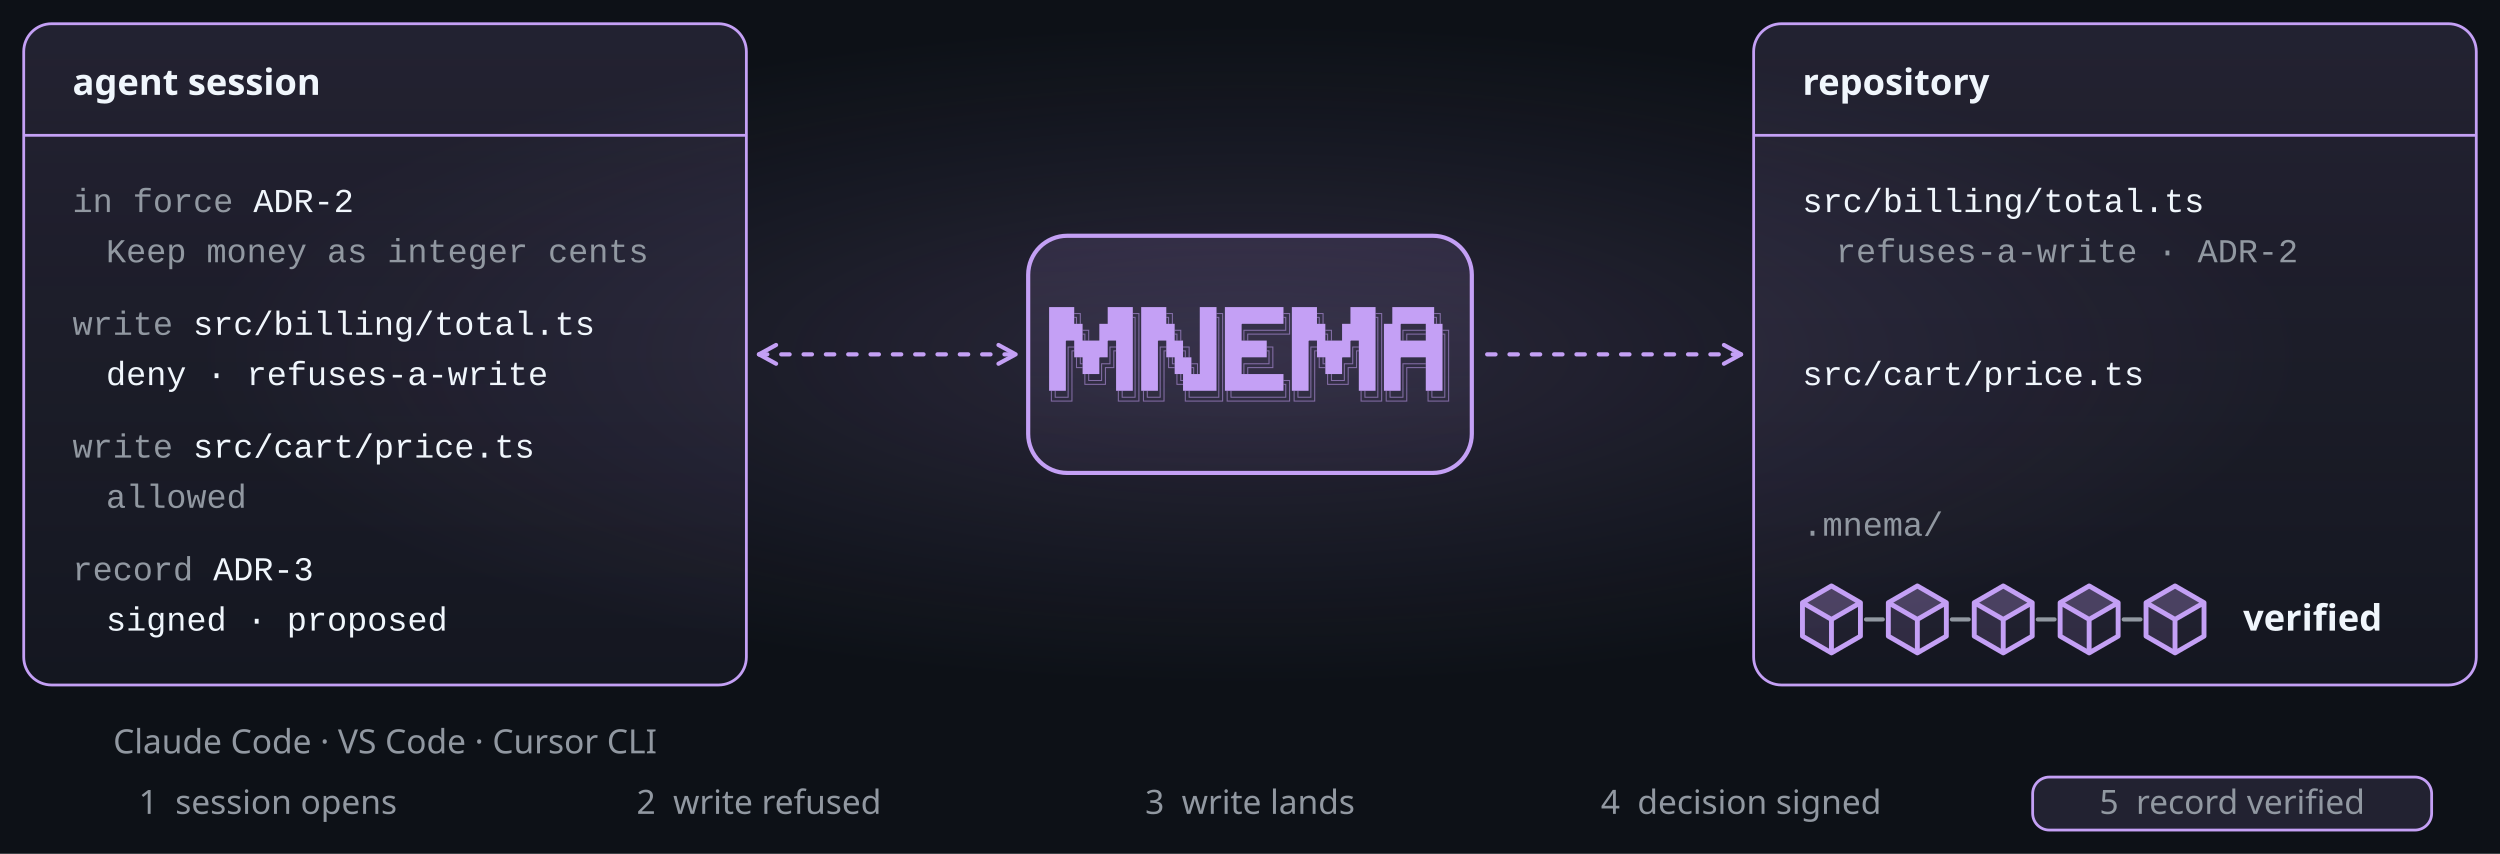
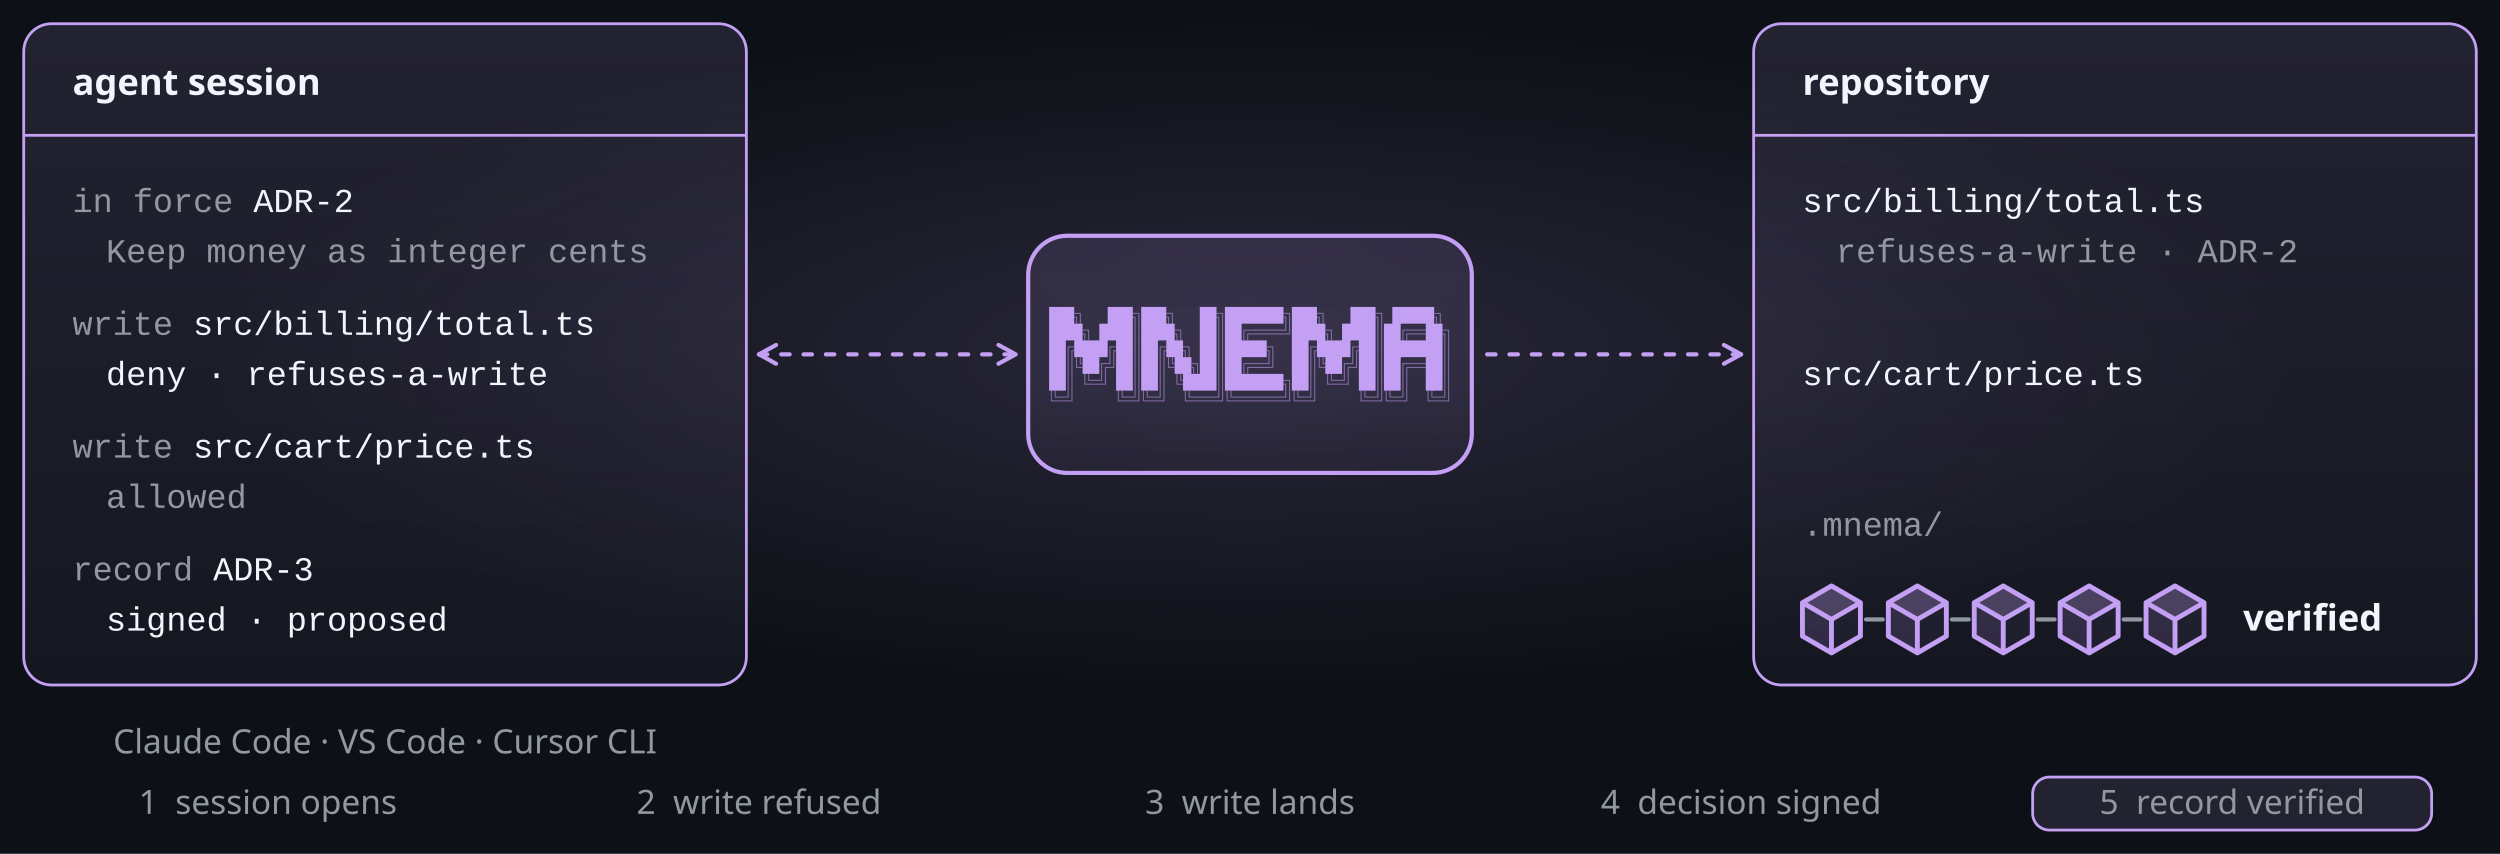
<svg xmlns="http://www.w3.org/2000/svg" width="896" height="306" viewBox="0 0 896 306" role="img" aria-label="How mnema fits: a session opens with the decisions in force, a write under a refusing rule is denied, a write elsewhere lands, a recorded decision is signed into the chain, and mnema verify checks it">
  <style>
.a{animation-duration:14s;animation-iteration-count:infinite;animation-timing-function:ease-in-out}
@keyframes k0{0%{opacity:0}8.57%{opacity:0}10.71%{opacity:1}92.86%{opacity:1}95%{opacity:0}100%{opacity:0}}
@keyframes k1{0%{opacity:0}8.57%{opacity:0}10.71%{opacity:1}92.86%{opacity:1}95%{opacity:0}100%{opacity:0}}
@keyframes k2{0%{opacity:0}8.57%{opacity:0}10.71%{opacity:1}92.86%{opacity:1}95%{opacity:0}100%{opacity:0}}
@keyframes k3{0%{opacity:0}20%{opacity:0}22.14%{opacity:1}92.86%{opacity:1}95%{opacity:0}100%{opacity:0}}
@keyframes k4{0%{opacity:0}20%{opacity:0}22.14%{opacity:1}92.86%{opacity:1}95%{opacity:0}100%{opacity:0}}
@keyframes k5{0%{opacity:0}35.71%{opacity:0}37.86%{opacity:1}92.86%{opacity:1}95%{opacity:0}100%{opacity:0}}
@keyframes k6{0%{opacity:0}42.86%{opacity:0}45%{opacity:1}92.86%{opacity:1}95%{opacity:0}100%{opacity:0}}
@keyframes k7{0%{opacity:0}42.86%{opacity:0}45%{opacity:1}92.86%{opacity:1}95%{opacity:0}100%{opacity:0}}
@keyframes k8{0%{opacity:0}55.71%{opacity:0}57.86%{opacity:1}92.86%{opacity:1}95%{opacity:0}100%{opacity:0}}
@keyframes k9{0%{opacity:0}64.29%{opacity:0}66.43%{opacity:1}92.86%{opacity:1}95%{opacity:0}100%{opacity:0}}
@keyframes k10{0%{opacity:0}64.29%{opacity:0}66.43%{opacity:1}92.86%{opacity:1}95%{opacity:0}100%{opacity:0}}
@keyframes k11{0%{opacity:0}72.86%{opacity:0}75%{opacity:1}92.86%{opacity:1}95%{opacity:0}100%{opacity:0}}
@keyframes k12{0%{opacity:0}55.71%{opacity:0}57.86%{opacity:1}60.71%{opacity:1}62.86%{opacity:0}100%{opacity:0}}
@keyframes k13{0%{opacity:0}35.71%{opacity:0}37.86%{opacity:1}92.86%{opacity:1}95%{opacity:0}100%{opacity:0}}
@keyframes k14{0%{opacity:0}78.57%{opacity:0}80.71%{opacity:1}92.86%{opacity:1}95%{opacity:0}100%{opacity:0}}
@keyframes k15{0%{opacity:0}35.71%{opacity:0}36.79%{opacity:1}40.36%{opacity:0}100%{opacity:0}}
@keyframes k16{0%{opacity:0}78.57%{opacity:0}79.64%{opacity:1}83.21%{opacity:0}100%{opacity:0}}
@keyframes k17{0%{opacity:0}79.64%{opacity:0}80.71%{opacity:1}84.29%{opacity:0}100%{opacity:0}}
@keyframes k18{0%{opacity:0}80.36%{opacity:0}81.43%{opacity:1}85%{opacity:0}100%{opacity:0}}
@keyframes k19{0%{opacity:0}81.07%{opacity:0}82.14%{opacity:1}85.71%{opacity:0}100%{opacity:0}}
@keyframes k20{0%{opacity:0}81.79%{opacity:0}82.86%{opacity:1}86.43%{opacity:0}100%{opacity:0}}
@keyframes k21{0%{opacity:0}82.5%{opacity:0}83.57%{opacity:1}87.14%{opacity:0}100%{opacity:0}}
@keyframes k22{0%{opacity:0}85.71%{opacity:0}87.86%{opacity:1}92.86%{opacity:1}95%{opacity:0}100%{opacity:0}}
@keyframes k23{0%{transform:translate(364px,127px)}2.86%{transform:translate(364px,127px)}8.57%{transform:translate(272px,127px)}9.29%{transform:translate(272px,127px)}10%{transform:translate(364px,127px)}100%{transform:translate(364px,127px)}}
@keyframes k24{0%{opacity:0}2.5%{opacity:0}3.57%{opacity:1}7.86%{opacity:1}8.93%{opacity:0}100%{opacity:0}}
@keyframes k25{0%{opacity:0}8.21%{opacity:0}9.29%{opacity:1}12.86%{opacity:0}100%{opacity:0}}
@keyframes k26{0%{transform:translate(272px,127px)}20%{transform:translate(272px,127px)}25.71%{transform:translate(364px,127px)}26.43%{transform:translate(364px,127px)}27.14%{transform:translate(272px,127px)}100%{transform:translate(272px,127px)}}
@keyframes k27{0%{opacity:0}19.64%{opacity:0}20.71%{opacity:1}25%{opacity:1}26.07%{opacity:0}100%{opacity:0}}
@keyframes k28{0%{opacity:0}25.71%{opacity:0}26.79%{opacity:1}31.07%{opacity:0}100%{opacity:0}}
@keyframes k29{0%{transform:translate(364px,127px)}30%{transform:translate(364px,127px)}35.71%{transform:translate(272px,127px)}36.43%{transform:translate(272px,127px)}37.14%{transform:translate(364px,127px)}100%{transform:translate(364px,127px)}}
@keyframes k30{0%{opacity:0}29.64%{opacity:0}30.71%{opacity:1}35%{opacity:1}36.07%{opacity:0}100%{opacity:0}}
@keyframes k31{0%{opacity:0}35.36%{opacity:0}36.43%{opacity:1}40%{opacity:0}100%{opacity:0}}
@keyframes k32{0%{transform:translate(532px,127px)}30%{transform:translate(532px,127px)}35.71%{transform:translate(624px,127px)}36.43%{transform:translate(624px,127px)}37.14%{transform:translate(532px,127px)}100%{transform:translate(532px,127px)}}
@keyframes k33{0%{opacity:0}29.64%{opacity:0}30.71%{opacity:1}35%{opacity:1}36.07%{opacity:0}100%{opacity:0}}
@keyframes k34{0%{opacity:0}35.36%{opacity:0}36.43%{opacity:1}40%{opacity:0}100%{opacity:0}}
@keyframes k35{0%{transform:translate(272px,127px)}42.86%{transform:translate(272px,127px)}48.21%{transform:translate(364px,127px)}48.93%{transform:translate(364px,127px)}49.64%{transform:translate(272px,127px)}100%{transform:translate(272px,127px)}}
@keyframes k36{0%{opacity:0}42.5%{opacity:0}43.57%{opacity:1}47.5%{opacity:1}48.57%{opacity:0}100%{opacity:0}}
@keyframes k37{0%{opacity:0}48.21%{opacity:0}49.29%{opacity:1}53.57%{opacity:0}100%{opacity:0}}
@keyframes k38{0%{transform:translate(532px,127px)}50%{transform:translate(532px,127px)}55.71%{transform:translate(624px,127px)}56.43%{transform:translate(624px,127px)}57.14%{transform:translate(532px,127px)}100%{transform:translate(532px,127px)}}
@keyframes k39{0%{opacity:0}49.64%{opacity:0}50.71%{opacity:1}55%{opacity:1}56.07%{opacity:0}100%{opacity:0}}
@keyframes k40{0%{opacity:0}55.36%{opacity:0}56.43%{opacity:1}60%{opacity:0}100%{opacity:0}}
@keyframes k41{0%{transform:translate(272px,127px)}64.29%{transform:translate(272px,127px)}70%{transform:translate(364px,127px)}70.71%{transform:translate(364px,127px)}71.43%{transform:translate(272px,127px)}100%{transform:translate(272px,127px)}}
@keyframes k42{0%{opacity:0}63.93%{opacity:0}65%{opacity:1}69.29%{opacity:1}70.36%{opacity:0}100%{opacity:0}}
@keyframes k43{0%{opacity:0}70%{opacity:0}71.07%{opacity:1}75.36%{opacity:0}100%{opacity:0}}
@keyframes k44{0%{transform:translate(532px,127px)}72.86%{transform:translate(532px,127px)}78.57%{transform:translate(624px,127px)}79.29%{transform:translate(624px,127px)}80%{transform:translate(532px,127px)}100%{transform:translate(532px,127px)}}
@keyframes k45{0%{opacity:0}72.5%{opacity:0}73.57%{opacity:1}77.86%{opacity:1}78.93%{opacity:0}100%{opacity:0}}
@keyframes k46{0%{opacity:0}78.21%{opacity:0}79.29%{opacity:1}82.86%{opacity:0}100%{opacity:0}}
@keyframes k47{0%{opacity:0}1.43%{opacity:0}3.57%{opacity:1}16.43%{opacity:1}18.57%{opacity:0}100%{opacity:0}}
@keyframes k48{0%{opacity:0}19.29%{opacity:0}21.43%{opacity:1}39.29%{opacity:1}41.43%{opacity:0}100%{opacity:0}}
@keyframes k49{0%{opacity:0}42.14%{opacity:0}44.29%{opacity:1}60.71%{opacity:1}62.86%{opacity:0}100%{opacity:0}}
@keyframes k50{0%{opacity:0}63.57%{opacity:0}65.71%{opacity:1}80%{opacity:1}82.14%{opacity:0}100%{opacity:0}}
@keyframes k51{0%{opacity:0}82.86%{opacity:0}85%{opacity:1}92.86%{opacity:1}95%{opacity:0}100%{opacity:0}}
@media (prefers-reduced-motion: reduce){.a{animation:none!important}}
</style>
  <defs>
    <radialGradient id="glow" cx="0.5" cy="0.5" r="0.5">
      <stop offset="0" stop-color="#c4a0f5" stop-opacity="0.16" />
      <stop offset="0.6" stop-color="#c4a0f5" stop-opacity="0.06" />
      <stop offset="1" stop-color="#c4a0f5" stop-opacity="0" />
    </radialGradient>
    <linearGradient id="tint" x1="0" y1="0" x2="0" y2="1">
      <stop offset="0" stop-color="#c4a0f5" stop-opacity="0.12" />
      <stop offset="1" stop-color="#c4a0f5" stop-opacity="0.04" />
    </linearGradient>
  </defs>
  <rect width="896" height="306" fill="#0d1117" />
  <ellipse cx="448" cy="127" rx="380" ry="119" fill="url(#glow)" />
  <rect x="8.5" y="8.5" width="259" height="237" rx="10" fill="url(#tint)" stroke="#c4a0f5" />
  <text x="26" y="34" font-family="-apple-system,BlinkMacSystemFont,'Segoe UI','Noto Sans',Helvetica,Arial,sans-serif" font-size="13" font-weight="600" fill="#f0f6fc">agent session</text>
  <path d="M8.5 48.5H267.5" stroke="#c4a0f5" />
  <rect x="628.5" y="8.5" width="259" height="237" rx="10" fill="url(#tint)" stroke="#c4a0f5" />
  <text x="646" y="34" font-family="-apple-system,BlinkMacSystemFont,'Segoe UI','Noto Sans',Helvetica,Arial,sans-serif" font-size="13" font-weight="600" fill="#f0f6fc">repository</text>
  <path d="M628.5 48.5H887.5" stroke="#c4a0f5" />
  <text x="138" y="270" font-family="-apple-system,BlinkMacSystemFont,'Segoe UI','Noto Sans',Helvetica,Arial,sans-serif" font-size="12" fill="#9198a1" text-anchor="middle">Claude Code · VS Code · Cursor CLI</text>
  <rect x="368.5" y="84.5" width="159" height="85" rx="14" fill="url(#tint)" stroke="#c4a0f5" stroke-width="1.5" />
-   <g transform="translate(376 110.06) scale(0.25)">
+   <g transform="translate(376 110) scale(0.25)">
    <path data-of="blocks" fill="#c4a0f5" d="M0 0h12.5v24.5h-12.5zM12 0h12.5v24.5h-12.5zM24 0h12v24.5h-12zM84 0h12.5v24.5h-12.5zM96 0h12.5v24.5h-12.5zM108 0h12v24.5h-12zM132 0h12.5v24.5h-12.5zM144 0h12.5v24.5h-12.5zM156 0h12v24.5h-12zM216 0h12.5v24.5h-12.5zM228 0h12v24.5h-12zM252 0h12.5v24.5h-12.5zM264 0h12.5v24.5h-12.5zM276 0h12.5v24h-12.5zM288 0h12.5v24h-12.5zM300 0h12.5v24h-12.5zM312 0h12.5v24h-12.5zM324 0h12v24h-12zM348 0h12.5v24.5h-12.5zM360 0h12.5v24.5h-12.5zM372 0h12v24.5h-12zM432 0h12.5v24.5h-12.5zM444 0h12.5v24.5h-12.5zM456 0h12v24.5h-12zM492 0h12.5v24.5h-12.5zM504 0h12.5v24h-12.5zM516 0h12.5v24h-12.5zM528 0h12.5v24h-12.5zM540 0h12v24.5h-12zM0 24h12.5v24.5h-12.5zM12 24h12.5v24.5h-12.5zM24 24h12.5v24h-12.5zM36 24h12v24.5h-12zM72 24h12.5v24.5h-12.5zM84 24h12.5v24h-12.5zM96 24h12.5v24.5h-12.5zM108 24h12v24.5h-12zM132 24h12.5v24.5h-12.5zM144 24h12.5v24.5h-12.5zM156 24h12.5v24h-12.5zM168 24h12v24.5h-12zM216 24h12.5v24.5h-12.5zM228 24h12v24.5h-12zM252 24h12.5v24.5h-12.5zM264 24h12v24.5h-12zM348 24h12.5v24.5h-12.5zM360 24h12.5v24.5h-12.5zM372 24h12.5v24h-12.5zM384 24h12v24.5h-12zM420 24h12.5v24.5h-12.5zM432 24h12.5v24h-12.5zM444 24h12.5v24.5h-12.5zM456 24h12v24.5h-12zM480 24h12.5v24.5h-12.5zM492 24h12v24.5h-12zM540 24h12.5v24.5h-12.5zM552 24h12v24.5h-12zM0 48h12.5v24.5h-12.5zM12 48h12v24.5h-12zM36 48h12.5v24h-12.5zM48 48h12.5v24.5h-12.5zM60 48h12.5v24.5h-12.5zM72 48h12v24h-12zM96 48h12.5v24.5h-12.5zM108 48h12v24.5h-12zM132 48h12.5v24.5h-12.5zM144 48h12v24.5h-12zM168 48h12.5v24h-12.5zM180 48h12v24.5h-12zM216 48h12.5v24.5h-12.5zM228 48h12v24.5h-12zM252 48h12.5v24.5h-12.5zM264 48h12.5v24.5h-12.5zM276 48h12.5v24h-12.5zM288 48h12.5v24h-12.5zM300 48h12v24h-12zM348 48h12.5v24.5h-12.5zM360 48h12v24.5h-12zM384 48h12.5v24h-12.5zM396 48h12.5v24.5h-12.5zM408 48h12.5v24.5h-12.5zM420 48h12v24h-12zM444 48h12.5v24.5h-12.5zM456 48h12v24.5h-12zM480 48h12.5v24.5h-12.5zM492 48h12.5v24.5h-12.5zM504 48h12.5v24h-12.5zM516 48h12.5v24h-12.5zM528 48h12.5v24h-12.5zM540 48h12.5v24.5h-12.5zM552 48h12v24.5h-12zM0 72h12.5v24.5h-12.5zM12 72h12v24.5h-12zM48 72h12.5v24h-12.5zM60 72h12v24h-12zM96 72h12.5v24.5h-12.5zM108 72h12v24.5h-12zM132 72h12.5v24.5h-12.5zM144 72h12v24.5h-12zM180 72h12.5v24h-12.5zM192 72h12v24.5h-12zM216 72h12.5v24.5h-12.5zM228 72h12v24.5h-12zM252 72h12.5v24.5h-12.5zM264 72h12v24.5h-12zM348 72h12.5v24.5h-12.5zM360 72h12v24.5h-12zM396 72h12.5v24h-12.5zM408 72h12v24h-12zM444 72h12.5v24.5h-12.5zM456 72h12v24.5h-12zM480 72h12.5v24.5h-12.5zM492 72h12v24.5h-12zM540 72h12.5v24.5h-12.5zM552 72h12v24.5h-12zM0 96h12.5v24h-12.5zM12 96h12v24h-12zM96 96h12.5v24h-12.5zM108 96h12v24h-12zM132 96h12.5v24h-12.5zM144 96h12v24h-12zM192 96h12.5v24h-12.5zM204 96h12.5v24h-12.5zM216 96h12.5v24h-12.5zM228 96h12v24h-12zM252 96h12.5v24h-12.5zM264 96h12.5v24h-12.5zM276 96h12.5v24h-12.5zM288 96h12.5v24h-12.5zM300 96h12.5v24h-12.5zM312 96h12.5v24h-12.5zM324 96h12v24h-12zM348 96h12.5v24h-12.5zM360 96h12v24h-12zM444 96h12.5v24h-12.5zM456 96h12v24h-12zM480 96h12.5v24h-12.5zM492 96h12v24h-12zM540 96h12.5v24h-12.5zM552 96h12v24h-12z" />
    <path data-of="lines" fill="none" stroke="#c4a0f5" stroke-opacity="0.55" stroke-width="1.5" stroke-linejoin="miter" d="M36 9.25L44.75 9.25L44.75 24M36 14.75L39.25 14.75L39.25 24M120 9.25L128.75 9.25L128.75 24M120 14.75L123.25 14.75L123.25 24M168 9.25L176.75 9.25L176.75 24M168 14.75L171.25 14.75L171.25 24M240 9.25L248.75 9.25L248.75 24M240 14.75L243.25 14.75L243.25 24M336 9.25L344.75 9.25L344.75 24M336 14.75L339.25 14.75L339.25 24M384 9.25L392.75 9.25L392.75 24M384 14.75L387.25 14.75L387.25 24M468 9.25L476.75 9.25L476.75 24M468 14.75L471.25 14.75L471.25 24M552 9.25L560.75 9.25L560.75 24M552 14.75L555.25 14.75L555.25 24M48 33.25L56.75 33.25L56.75 48M48 38.75L51.25 38.75L51.25 48M123.25 24L123.25 48M128.75 24L128.75 48M180 33.25L188.75 33.25L188.75 48M180 38.75L183.25 38.75L183.25 48M243.25 24L243.25 48M248.75 24L248.75 48M288 33.25L279.25 33.25L279.25 48M288 38.75L284.75 38.75L284.75 48M288 33.25L300 33.25M288 38.75L300 38.75M300 33.25L312 33.25M300 38.75L312 38.75M312 33.25L324 33.25M312 38.75L324 38.75M324 33.25L336 33.25M324 38.75L336 38.75M344.75 24L344.75 38.75L336 38.75M339.25 24L339.25 33.25L336 33.25M396 33.25L404.75 33.25L404.75 48M396 38.75L399.25 38.75L399.25 48M471.25 24L471.25 48M476.75 24L476.75 48M516 33.25L507.25 33.25L507.25 48M516 38.75L512.75 38.75L512.75 48M516 33.25L528 33.25M516 38.75L528 38.75M528 33.25L540 33.25M528 38.75L540 38.75M564 33.25L572.75 33.25L572.75 48M564 38.75L567.25 38.75L567.25 48M36 57.25L27.25 57.25L27.25 72M36 62.75L32.75 62.75L32.75 72M96 57.25L87.25 57.25L87.25 72M96 62.75L92.75 62.75L92.75 72M123.25 48L123.25 72M128.75 48L128.75 72M168 57.25L159.25 57.25L159.25 72M168 62.75L164.75 62.75L164.75 72M192 57.25L200.75 57.25L200.75 72M192 62.75L195.25 62.75L195.25 72M243.25 48L243.25 72M248.75 48L248.75 72M312 57.25L320.75 57.25L320.75 72M312 62.75L315.25 62.75L315.25 72M384 57.25L375.25 57.25L375.25 72M384 62.75L380.75 62.75L380.75 72M444 57.25L435.25 57.25L435.25 72M444 62.75L440.75 62.75L440.75 72M471.25 48L471.25 72M476.75 48L476.75 72M567.25 48L567.25 72M572.75 48L572.75 72M27.25 72L27.25 96M32.75 72L32.75 96M39.25 72L39.25 86.75L48 86.75M44.75 72L44.75 81.25L48 81.25M84 81.25L75.25 81.25L75.25 96M84 86.75L80.75 86.75L80.75 96M92.75 72L92.75 86.75L84 86.75M87.25 72L87.25 81.25L84 81.25M123.25 72L123.25 96M128.75 72L128.75 96M159.25 72L159.25 96M164.75 72L164.75 96M171.25 72L171.25 86.75L180 86.75M176.75 72L176.75 81.25L180 81.25M204 81.25L212.75 81.25L212.75 96M204 86.75L207.25 86.75L207.25 96M243.25 72L243.25 96M248.75 72L248.75 96M288 81.25L279.25 81.25L279.25 96M288 86.75L284.75 86.75L284.75 96M288 81.25L300 81.25M288 86.75L300 86.75M300 81.25L312 81.25M300 86.75L312 86.75M320.75 72L320.75 86.75L312 86.75M315.25 72L315.25 81.25L312 81.25M375.25 72L375.25 96M380.75 72L380.75 96M387.25 72L387.25 86.75L396 86.75M392.75 72L392.75 81.25L396 81.25M432 81.25L423.25 81.25L423.25 96M432 86.75L428.75 86.75L428.75 96M440.75 72L440.75 86.75L432 86.75M435.25 72L435.25 81.25L432 81.25M471.25 72L471.25 96M476.75 72L476.75 96M516 81.25L507.25 81.25L507.25 96M516 86.75L512.75 86.75L512.75 96M516 81.25L528 81.25M516 86.75L528 86.75M528 81.25L540 81.25M528 86.75L540 86.75M567.25 72L567.25 96M572.75 72L572.75 96M27.25 96L27.25 120M32.75 96L32.75 120M51.25 96L51.25 110.75L60 110.75M56.75 96L56.75 105.25L60 105.25M60 105.25L72 105.25M60 110.75L72 110.75M80.75 96L80.75 110.75L72 110.75M75.25 96L75.25 105.25L72 105.25M123.25 96L123.25 120M128.75 96L128.75 120M159.25 96L159.25 120M164.75 96L164.75 120M183.25 96L183.25 110.75L192 110.75M188.75 96L188.75 105.25L192 105.25M243.25 96L243.25 120M248.75 96L248.75 120M336 105.25L344.75 105.25L344.75 120M336 110.75L339.25 110.75L339.25 120M375.25 96L375.25 120M380.75 96L380.75 120M399.25 96L399.25 110.75L408 110.75M404.75 96L404.75 105.25L408 105.25M408 105.25L420 105.25M408 110.75L420 110.75M428.75 96L428.75 110.75L420 110.75M423.25 96L423.25 105.25L420 105.25M471.25 96L471.25 120M476.75 96L476.75 120M507.25 96L507.25 120M512.75 96L512.75 120M567.25 96L567.25 120M572.75 96L572.75 120M3.25 120L3.25 134.75L12 134.75M8.75 120L8.75 129.25L12 129.25M12 129.25L24 129.25M12 134.75L24 134.75M32.75 120L32.75 134.75L24 134.75M27.25 120L27.25 129.25L24 129.25M99.25 120L99.25 134.75L108 134.75M104.75 120L104.75 129.25L108 129.25M108 129.25L120 129.25M108 134.75L120 134.75M128.75 120L128.75 134.75L120 134.75M123.25 120L123.25 129.25L120 129.25M135.25 120L135.25 134.75L144 134.75M140.75 120L140.75 129.25L144 129.25M144 129.25L156 129.25M144 134.75L156 134.75M164.75 120L164.75 134.75L156 134.75M159.25 120L159.25 129.25L156 129.25M195.25 120L195.25 134.75L204 134.75M200.75 120L200.75 129.25L204 129.25M204 129.25L216 129.25M204 134.75L216 134.75M216 129.25L228 129.25M216 134.75L228 134.75M228 129.25L240 129.25M228 134.75L240 134.75M248.75 120L248.75 134.75L240 134.75M243.25 120L243.25 129.25L240 129.25M255.25 120L255.25 134.75L264 134.75M260.75 120L260.75 129.25L264 129.25M264 129.25L276 129.25M264 134.75L276 134.75M276 129.25L288 129.25M276 134.75L288 134.75M288 129.25L300 129.25M288 134.75L300 134.75M300 129.25L312 129.25M300 134.75L312 134.75M312 129.25L324 129.25M312 134.75L324 134.75M324 129.25L336 129.25M324 134.75L336 134.75M344.75 120L344.75 134.75L336 134.75M339.25 120L339.25 129.25L336 129.25M351.25 120L351.25 134.75L360 134.75M356.75 120L356.75 129.25L360 129.25M360 129.25L372 129.25M360 134.75L372 134.75M380.75 120L380.75 134.75L372 134.75M375.25 120L375.25 129.25L372 129.25M447.25 120L447.25 134.75L456 134.75M452.75 120L452.75 129.25L456 129.25M456 129.25L468 129.25M456 134.75L468 134.75M476.75 120L476.75 134.75L468 134.75M471.25 120L471.25 129.25L468 129.25M483.25 120L483.25 134.75L492 134.75M488.75 120L488.75 129.25L492 129.25M492 129.25L504 129.25M492 134.75L504 134.75M512.75 120L512.75 134.75L504 134.75M507.25 120L507.25 129.25L504 129.25M543.25 120L543.25 134.75L552 134.75M548.75 120L548.75 129.25L552 129.25M552 129.25L564 129.25M552 134.75L564 134.75M572.75 120L572.75 134.75L564 134.75M567.25 120L567.25 129.25L564 129.25" />
  </g>
  <path d="M272 127L364 127" fill="none" stroke="#c4a0f5" stroke-dasharray="3 5" stroke-linecap="round" stroke-width="1.5" />
  <path d="M357.86 123.64L364 127L357.86 130.36M278.14 130.36L272 127L278.14 123.64" fill="none" stroke="#c4a0f5" stroke-width="1.5" stroke-linecap="round" stroke-linejoin="round" />
  <path d="M624 127L532 127" fill="none" stroke="#c4a0f5" stroke-dasharray="3 5" stroke-linecap="round" stroke-width="1.5" />
  <path d="M617.86 123.64L624 127L617.86 130.36" fill="none" stroke="#c4a0f5" stroke-width="1.5" stroke-linecap="round" stroke-linejoin="round" />
  <text class="a" style="animation-name:k0" x="26" y="76" font-family="ui-monospace,SFMono-Regular,'SF Mono',Menlo,Consolas,'Liberation Mono',monospace" font-size="12" fill="#9198a1">in force</text>
  <text class="a" style="animation-name:k1" x="90.8" y="76" font-family="ui-monospace,SFMono-Regular,'SF Mono',Menlo,Consolas,'Liberation Mono',monospace" font-size="12" fill="#f0f6fc">ADR-2</text>
  <text class="a" style="animation-name:k2" x="38" y="94" font-family="ui-monospace,SFMono-Regular,'SF Mono',Menlo,Consolas,'Liberation Mono',monospace" font-size="12" fill="#9198a1">Keep money as integer cents</text>
  <text class="a" style="animation-name:k3" x="26" y="120" font-family="ui-monospace,SFMono-Regular,'SF Mono',Menlo,Consolas,'Liberation Mono',monospace" font-size="12" fill="#9198a1">write</text>
  <text class="a" style="animation-name:k4" x="69.2" y="120" font-family="ui-monospace,SFMono-Regular,'SF Mono',Menlo,Consolas,'Liberation Mono',monospace" font-size="12" fill="#f0f6fc">src/billing/total.ts</text>
  <text class="a" style="animation-name:k5" x="38" y="138" font-family="ui-monospace,SFMono-Regular,'SF Mono',Menlo,Consolas,'Liberation Mono',monospace" font-size="12" fill="#f0f6fc">deny · refuses-a-write</text>
  <text class="a" style="animation-name:k6" x="26" y="164" font-family="ui-monospace,SFMono-Regular,'SF Mono',Menlo,Consolas,'Liberation Mono',monospace" font-size="12" fill="#9198a1">write</text>
  <text class="a" style="animation-name:k7" x="69.2" y="164" font-family="ui-monospace,SFMono-Regular,'SF Mono',Menlo,Consolas,'Liberation Mono',monospace" font-size="12" fill="#f0f6fc">src/cart/price.ts</text>
  <text class="a" style="animation-name:k8" x="38" y="182" font-family="ui-monospace,SFMono-Regular,'SF Mono',Menlo,Consolas,'Liberation Mono',monospace" font-size="12" fill="#9198a1">allowed</text>
  <text class="a" style="animation-name:k9" x="26" y="208" font-family="ui-monospace,SFMono-Regular,'SF Mono',Menlo,Consolas,'Liberation Mono',monospace" font-size="12" fill="#9198a1">record</text>
  <text class="a" style="animation-name:k10" x="76.4" y="208" font-family="ui-monospace,SFMono-Regular,'SF Mono',Menlo,Consolas,'Liberation Mono',monospace" font-size="12" fill="#f0f6fc">ADR-3</text>
  <text class="a" style="animation-name:k11" x="38" y="226" font-family="ui-monospace,SFMono-Regular,'SF Mono',Menlo,Consolas,'Liberation Mono',monospace" font-size="12" fill="#f0f6fc">signed · proposed</text>
  <text x="646" y="76" font-family="ui-monospace,SFMono-Regular,'SF Mono',Menlo,Consolas,'Liberation Mono',monospace" font-size="12" fill="#f0f6fc">src/billing/total.ts</text>
  <text x="658" y="94" font-family="ui-monospace,SFMono-Regular,'SF Mono',Menlo,Consolas,'Liberation Mono',monospace" font-size="12" fill="#9198a1">refuses-a-write · ADR-2</text>
  <rect class="a" style="animation-name:k12" opacity="0" x="638.5" y="122.5" width="239" height="23" rx="6" fill="#c4a0f5" fill-opacity="0.16" stroke="#c4a0f5" />
  <text x="646" y="138" font-family="ui-monospace,SFMono-Regular,'SF Mono',Menlo,Consolas,'Liberation Mono',monospace" font-size="12" fill="#f0f6fc">src/cart/price.ts</text>
  <text x="646" y="192" font-family="ui-monospace,SFMono-Regular,'SF Mono',Menlo,Consolas,'Liberation Mono',monospace" font-size="12" fill="#9198a1">.mnema/</text>
  <path d="M656.39 210L666.78 216L656.39 222L646 216z" fill="#c4a0f5" fill-opacity="0.3" />
  <path d="M646 216L656.39 222L656.39 234L646 228z" fill="#c4a0f5" fill-opacity="0.16" />
  <path d="M656.39 222L666.78 216L666.78 228L656.39 234z" fill="#c4a0f5" fill-opacity="0.06" />
  <path d="M656.39 210L666.78 216L666.78 228L656.39 234L646 228L646 216zM646 216L656.39 222L666.78 216M656.39 222V234" fill="none" stroke="#c4a0f5" stroke-width="1.75" stroke-linejoin="round" />
  <path d="M668.78 222H674.78" stroke="#9198a1" stroke-width="1.5" stroke-linecap="round" />
  <path d="M687.18 210L697.57 216L687.18 222L676.78 216z" fill="#c4a0f5" fill-opacity="0.3" />
  <path d="M676.78 216L687.18 222L687.18 234L676.78 228z" fill="#c4a0f5" fill-opacity="0.16" />
  <path d="M687.18 222L697.57 216L697.57 228L687.18 234z" fill="#c4a0f5" fill-opacity="0.06" />
  <path d="M687.18 210L697.57 216L697.57 228L687.18 234L676.78 228L676.78 216zM676.78 216L687.18 222L697.57 216M687.18 222V234" fill="none" stroke="#c4a0f5" stroke-width="1.75" stroke-linejoin="round" />
  <path d="M699.57 222H705.57" stroke="#9198a1" stroke-width="1.5" stroke-linecap="round" />
  <path d="M717.96 210L728.35 216L717.96 222L707.57 216z" fill="#c4a0f5" fill-opacity="0.3" />
  <path d="M707.57 216L717.96 222L717.96 234L707.57 228z" fill="#c4a0f5" fill-opacity="0.16" />
  <path d="M717.96 222L728.35 216L728.35 228L717.96 234z" fill="#c4a0f5" fill-opacity="0.06" />
  <path d="M717.96 210L728.35 216L728.35 228L717.96 234L707.57 228L707.57 216zM707.57 216L717.96 222L728.35 216M717.96 222V234" fill="none" stroke="#c4a0f5" stroke-width="1.75" stroke-linejoin="round" />
  <g class="a" style="animation-name:k13">
    <path d="M730.35 222H736.35" stroke="#9198a1" stroke-width="1.5" stroke-linecap="round" />
    <path d="M748.75 210L759.14 216L748.75 222L738.35 216z" fill="#c4a0f5" fill-opacity="0.3" />
    <path d="M738.35 216L748.75 222L748.75 234L738.35 228z" fill="#c4a0f5" fill-opacity="0.16" />
    <path d="M748.75 222L759.14 216L759.14 228L748.75 234z" fill="#c4a0f5" fill-opacity="0.06" />
    <path d="M748.75 210L759.14 216L759.14 228L748.75 234L738.35 228L738.35 216zM738.35 216L748.75 222L759.14 216M748.75 222V234" fill="none" stroke="#c4a0f5" stroke-width="1.75" stroke-linejoin="round" />
  </g>
  <g class="a" style="animation-name:k14">
    <path d="M761.14 222H767.14" stroke="#9198a1" stroke-width="1.5" stroke-linecap="round" />
    <path d="M779.53 210L789.92 216L779.53 222L769.14 216z" fill="#c4a0f5" fill-opacity="0.3" />
    <path d="M769.14 216L779.53 222L779.53 234L769.14 228z" fill="#c4a0f5" fill-opacity="0.16" />
    <path d="M779.53 222L789.92 216L789.92 228L779.53 234z" fill="#c4a0f5" fill-opacity="0.06" />
    <path d="M779.53 210L789.92 216L789.92 228L779.53 234L769.14 228L769.14 216zM769.14 216L779.53 222L789.92 216M779.53 222V234" fill="none" stroke="#c4a0f5" stroke-width="1.75" stroke-linejoin="round" />
  </g>
  <path class="a" style="animation-name:k15" opacity="0" d="M748.75 210L759.14 216L759.14 228L748.75 234L738.35 228L738.35 216z" fill="#c4a0f5" fill-opacity="0.85" />
  <path class="a" style="animation-name:k16" opacity="0" d="M779.53 210L789.92 216L789.92 228L779.53 234L769.14 228L769.14 216z" fill="#c4a0f5" fill-opacity="0.85" />
  <path class="a" style="animation-name:k17" opacity="0" d="M656.39 210L666.78 216L666.78 228L656.39 234L646 228L646 216z" fill="#c4a0f5" fill-opacity="0.85" />
  <path class="a" style="animation-name:k18" opacity="0" d="M687.18 210L697.57 216L697.57 228L687.18 234L676.78 228L676.78 216z" fill="#c4a0f5" fill-opacity="0.85" />
  <path class="a" style="animation-name:k19" opacity="0" d="M717.96 210L728.35 216L728.35 228L717.96 234L707.57 228L707.57 216z" fill="#c4a0f5" fill-opacity="0.85" />
  <path class="a" style="animation-name:k20" opacity="0" d="M748.75 210L759.14 216L759.14 228L748.75 234L738.35 228L738.35 216z" fill="#c4a0f5" fill-opacity="0.85" />
  <path class="a" style="animation-name:k21" opacity="0" d="M779.53 210L789.92 216L789.92 228L779.53 234L769.14 228L769.14 216z" fill="#c4a0f5" fill-opacity="0.85" />
  <text class="a" style="animation-name:k22" x="803.92" y="226" font-family="-apple-system,BlinkMacSystemFont,'Segoe UI','Noto Sans',Helvetica,Arial,sans-serif" font-size="13" font-weight="600" fill="#f0f6fc">verified</text>
  <g class="a" style="animation-name:k23,k24" opacity="0">
    <circle r="8" fill="#c4a0f5" fill-opacity="0.22" />
    <circle r="4" fill="#c4a0f5" />
  </g>
  <rect class="a" style="animation-name:k25" opacity="0" x="9.5" y="9.5" width="257" height="235" rx="9" fill="none" stroke="#c4a0f5" stroke-width="3" />
  <g class="a" style="animation-name:k26,k27" opacity="0">
    <circle r="8" fill="#c4a0f5" fill-opacity="0.22" />
    <circle r="4" fill="#c4a0f5" />
  </g>
  <rect class="a" style="animation-name:k28" opacity="0" x="362.5" y="78.5" width="171" height="97" rx="19" fill="none" stroke="#c4a0f5" stroke-width="2" />
  <g class="a" style="animation-name:k29,k30" opacity="0">
    <circle r="8" fill="#c4a0f5" fill-opacity="0.22" />
    <circle r="4" fill="#c4a0f5" />
  </g>
  <rect class="a" style="animation-name:k31" opacity="0" x="9.5" y="9.5" width="257" height="235" rx="9" fill="none" stroke="#c4a0f5" stroke-width="3" />
  <g class="a" style="animation-name:k32,k33" opacity="0">
    <circle r="8" fill="#c4a0f5" fill-opacity="0.22" />
    <circle r="4" fill="#c4a0f5" />
  </g>
  <rect class="a" style="animation-name:k34" opacity="0" x="629.5" y="9.5" width="257" height="235" rx="9" fill="none" stroke="#c4a0f5" stroke-width="3" />
  <g class="a" style="animation-name:k35,k36" opacity="0">
    <circle r="8" fill="#c4a0f5" fill-opacity="0.22" />
    <circle r="4" fill="#c4a0f5" />
  </g>
  <rect class="a" style="animation-name:k37" opacity="0" x="362.5" y="78.5" width="171" height="97" rx="19" fill="none" stroke="#c4a0f5" stroke-width="2" />
  <g class="a" style="animation-name:k38,k39" opacity="0">
    <circle r="8" fill="#c4a0f5" fill-opacity="0.22" />
    <circle r="4" fill="#c4a0f5" />
  </g>
  <rect class="a" style="animation-name:k40" opacity="0" x="629.5" y="9.5" width="257" height="235" rx="9" fill="none" stroke="#c4a0f5" stroke-width="3" />
  <g class="a" style="animation-name:k41,k42" opacity="0">
    <circle r="8" fill="#c4a0f5" fill-opacity="0.22" />
    <circle r="4" fill="#c4a0f5" />
  </g>
  <rect class="a" style="animation-name:k43" opacity="0" x="362.5" y="78.5" width="171" height="97" rx="19" fill="none" stroke="#c4a0f5" stroke-width="2" />
  <g class="a" style="animation-name:k44,k45" opacity="0">
    <circle r="8" fill="#c4a0f5" fill-opacity="0.22" />
    <circle r="4" fill="#c4a0f5" />
  </g>
  <rect class="a" style="animation-name:k46" opacity="0" x="629.5" y="9.5" width="257" height="235" rx="9" fill="none" stroke="#c4a0f5" stroke-width="3" />
  <rect class="a" style="animation-name:k47" opacity="0" x="31.5" y="278.5" width="129" height="19" rx="6" fill="#c4a0f5" fill-opacity="0.12" stroke="#c4a0f5" />
  <text x="96" y="291.7" font-family="-apple-system,BlinkMacSystemFont,'Segoe UI','Noto Sans',Helvetica,Arial,sans-serif" font-size="12" fill="#9198a1" text-anchor="middle" xml:space="preserve">1  session opens</text>
  <rect class="a" style="animation-name:k48" opacity="0" x="207.5" y="278.5" width="129" height="19" rx="6" fill="#c4a0f5" fill-opacity="0.12" stroke="#c4a0f5" />
  <text x="272" y="291.7" font-family="-apple-system,BlinkMacSystemFont,'Segoe UI','Noto Sans',Helvetica,Arial,sans-serif" font-size="12" fill="#9198a1" text-anchor="middle" xml:space="preserve">2  write refused</text>
  <rect class="a" style="animation-name:k49" opacity="0" x="389.5" y="278.5" width="117" height="19" rx="6" fill="#c4a0f5" fill-opacity="0.12" stroke="#c4a0f5" />
  <text x="448" y="291.7" font-family="-apple-system,BlinkMacSystemFont,'Segoe UI','Noto Sans',Helvetica,Arial,sans-serif" font-size="12" fill="#9198a1" text-anchor="middle" xml:space="preserve">3  write lands</text>
  <rect class="a" style="animation-name:k50" opacity="0" x="552.5" y="278.5" width="143" height="19" rx="6" fill="#c4a0f5" fill-opacity="0.12" stroke="#c4a0f5" />
  <text x="624" y="291.7" font-family="-apple-system,BlinkMacSystemFont,'Segoe UI','Noto Sans',Helvetica,Arial,sans-serif" font-size="12" fill="#9198a1" text-anchor="middle" xml:space="preserve">4  decision signed</text>
  <rect class="a" style="animation-name:k51" x="728.5" y="278.5" width="143" height="19" rx="6" fill="#c4a0f5" fill-opacity="0.12" stroke="#c4a0f5" />
  <text x="800" y="291.7" font-family="-apple-system,BlinkMacSystemFont,'Segoe UI','Noto Sans',Helvetica,Arial,sans-serif" font-size="12" fill="#9198a1" text-anchor="middle" xml:space="preserve">5  record verified</text>
</svg>
